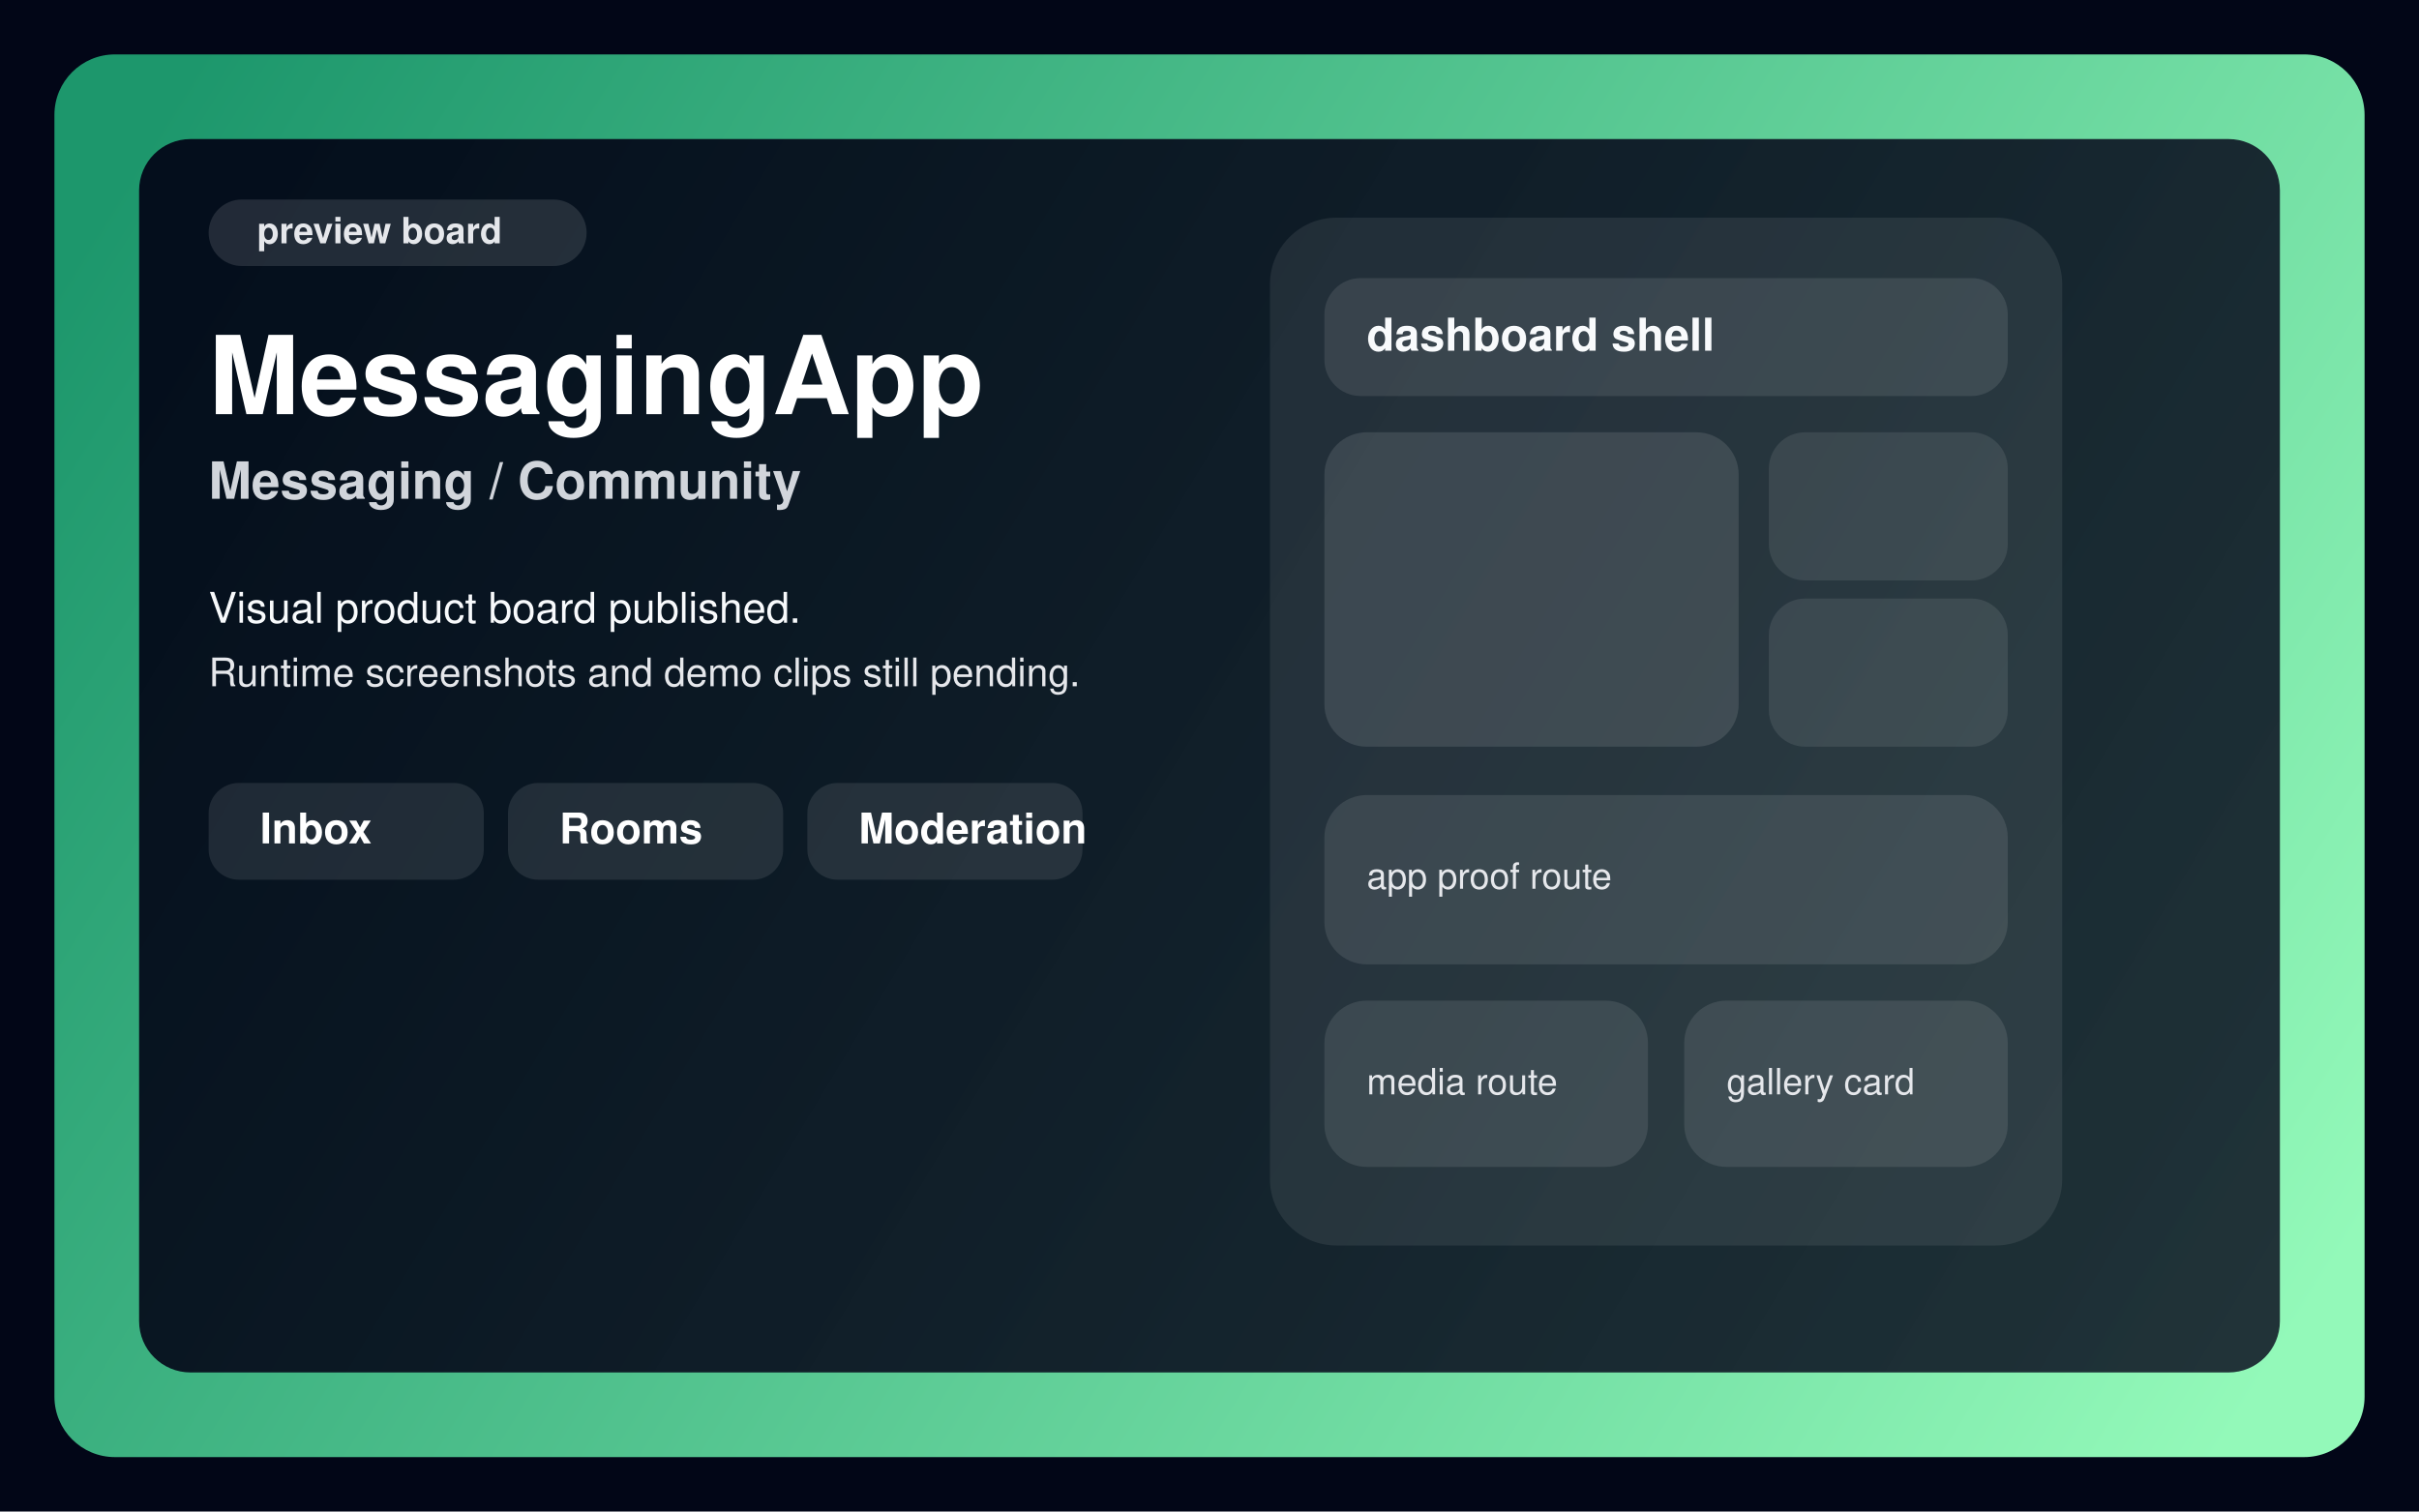
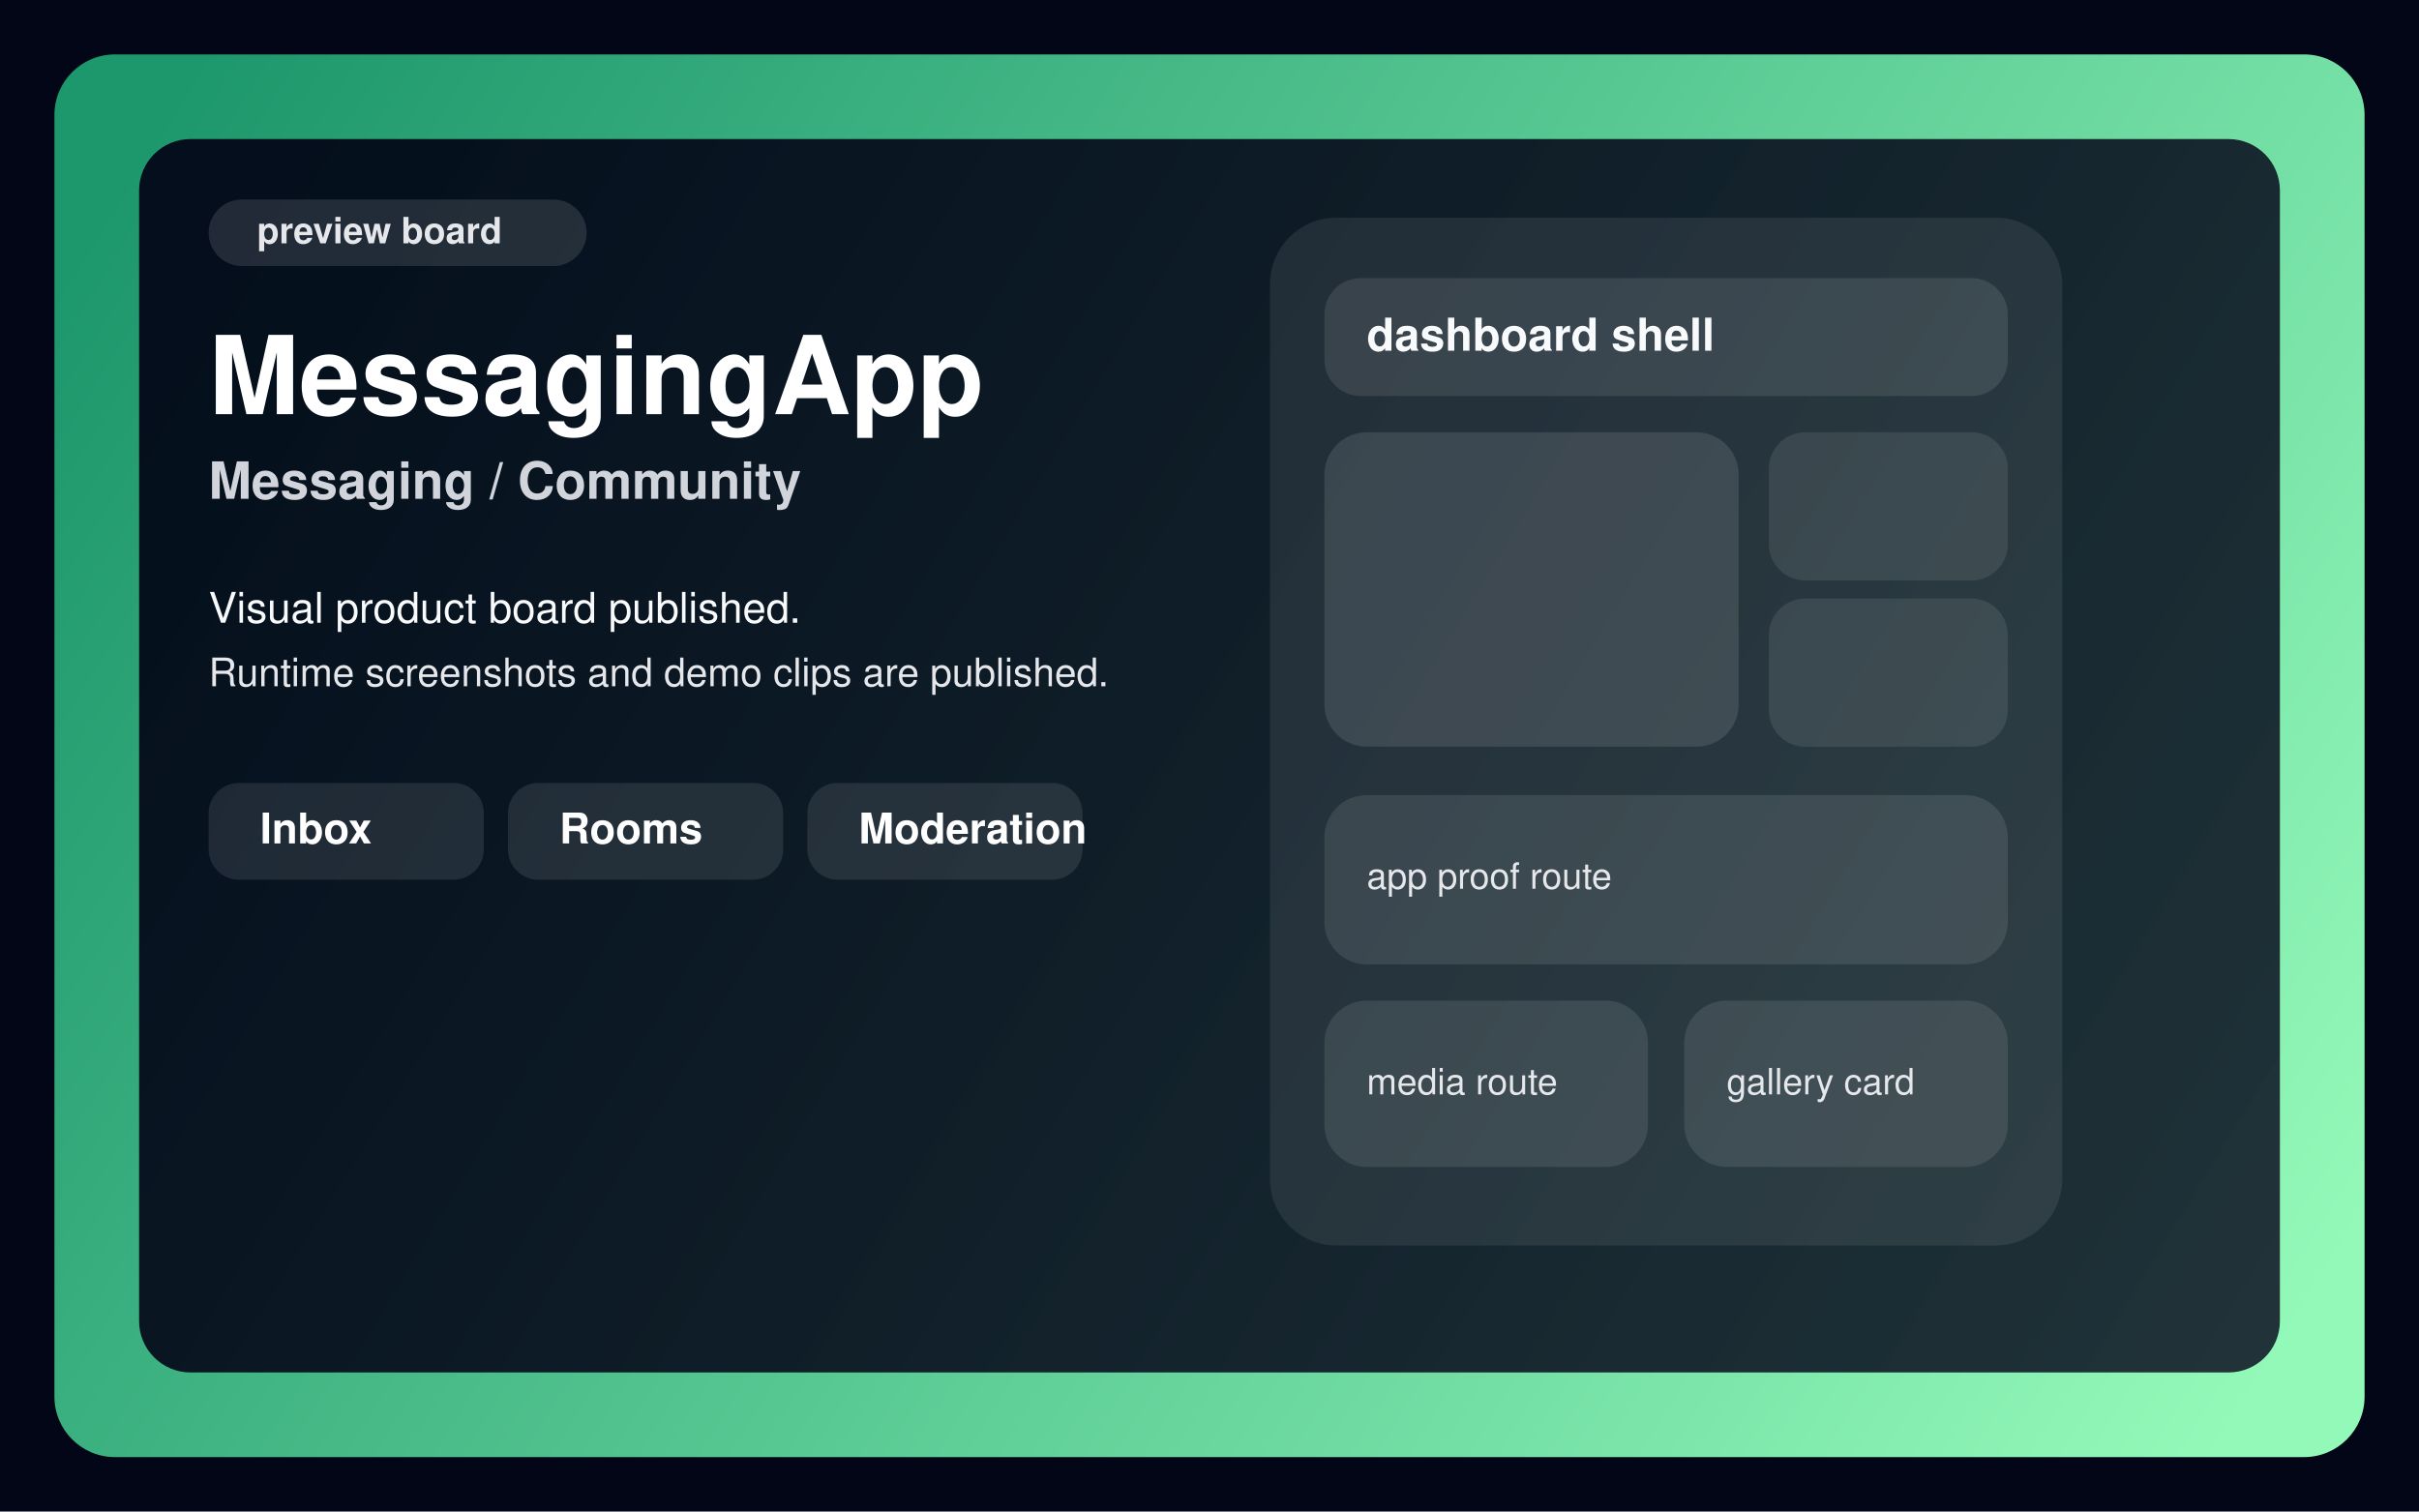
<svg xmlns="http://www.w3.org/2000/svg" width="1600" height="1000" viewBox="0 0 1600 1000" fill="none">
  <defs>
    <linearGradient id="bg" x1="110" y1="70" x2="1490" y2="930" gradientUnits="userSpaceOnUse">
      <stop stop-color="#1D976C" />
      <stop offset="1" stop-color="#93F9B9" />
    </linearGradient>
    <linearGradient id="panel" x1="130" y1="104" x2="1460" y2="908" gradientUnits="userSpaceOnUse">
      <stop stop-color="#020617" stop-opacity="0.95" />
      <stop offset="1" stop-color="#111827" stop-opacity="0.88" />
    </linearGradient>
  </defs>
  <rect width="1600" height="1000" fill="#020617" />
  <rect x="36" y="36" width="1528" height="928" rx="40" fill="url(#bg)" />
  <rect x="92" y="92" width="1416" height="816" rx="34" fill="url(#panel)" />
  <rect x="138" y="132" width="250" height="44" rx="22" fill="white" fill-opacity="0.12" />
  <text x="170" y="161" fill="#E5E7EB" font-size="24" font-family="SF Pro Display, Helvetica, Arial, sans-serif" font-weight="700">preview board</text>
  <text x="138" y="274" fill="white" font-size="72" font-family="SF Pro Display, Helvetica, Arial, sans-serif" font-weight="800">MessagingApp</text>
  <text x="138" y="330" fill="#D1D5DB" font-size="34" font-family="SF Pro Display, Helvetica, Arial, sans-serif" font-weight="600">Messaging / Community</text>
  <text x="138" y="412" fill="#F8FAFC" font-size="28" font-family="SF Pro Display, Helvetica, Arial, sans-serif">Visual product board published.</text>
-   <text x="138" y="454" fill="#E5E7EB" font-size="26" font-family="SF Pro Display, Helvetica, Arial, sans-serif">Runtime screenshots and demo clips still pending.</text>
+   <text x="138" y="454" fill="#E5E7EB" font-size="26" font-family="SF Pro Display, Helvetica, Arial, sans-serif">Runtime screenshots and demo clips are published.</text>
  <rect x="138" y="518" width="182" height="64" rx="20" fill="white" fill-opacity="0.10" />
  <text x="172" y="558" fill="white" font-size="28" font-family="SF Pro Display, Helvetica, Arial, sans-serif" font-weight="700">Inbox</text>
  <rect x="336" y="518" width="182" height="64" rx="20" fill="white" fill-opacity="0.10" />
  <text x="370" y="558" fill="white" font-size="28" font-family="SF Pro Display, Helvetica, Arial, sans-serif" font-weight="700">Rooms</text>
  <rect x="534" y="518" width="182" height="64" rx="20" fill="white" fill-opacity="0.10" />
  <text x="568" y="558" fill="white" font-size="28" font-family="SF Pro Display, Helvetica, Arial, sans-serif" font-weight="700">Moderation</text>
  <rect x="840" y="144" width="524" height="680" rx="44" fill="white" fill-opacity="0.08" />
  <rect x="876" y="184" width="452" height="78" rx="24" fill="white" fill-opacity="0.10" />
  <rect x="876" y="286" width="274" height="208" rx="28" fill="white" fill-opacity="0.11" />
  <rect x="1170" y="286" width="158" height="98" rx="24" fill="white" fill-opacity="0.09" />
  <rect x="1170" y="396" width="158" height="98" rx="24" fill="white" fill-opacity="0.09" />
  <rect x="876" y="526" width="452" height="112" rx="28" fill="white" fill-opacity="0.10" />
  <rect x="876" y="662" width="214" height="110" rx="28" fill="white" fill-opacity="0.10" />
  <rect x="1114" y="662" width="214" height="110" rx="28" fill="white" fill-opacity="0.10" />
  <text x="904" y="232" fill="#F8FAFC" font-size="30" font-family="SF Pro Display, Helvetica, Arial, sans-serif" font-weight="700">dashboard shell</text>
  <text x="904" y="588" fill="#E5E7EB" font-size="24" font-family="SF Pro Display, Helvetica, Arial, sans-serif">app proof route</text>
  <text x="904" y="724" fill="#E5E7EB" font-size="24" font-family="SF Pro Display, Helvetica, Arial, sans-serif">media route</text>
  <text x="1142" y="724" fill="#E5E7EB" font-size="24" font-family="SF Pro Display, Helvetica, Arial, sans-serif">gallery card</text>
</svg>
